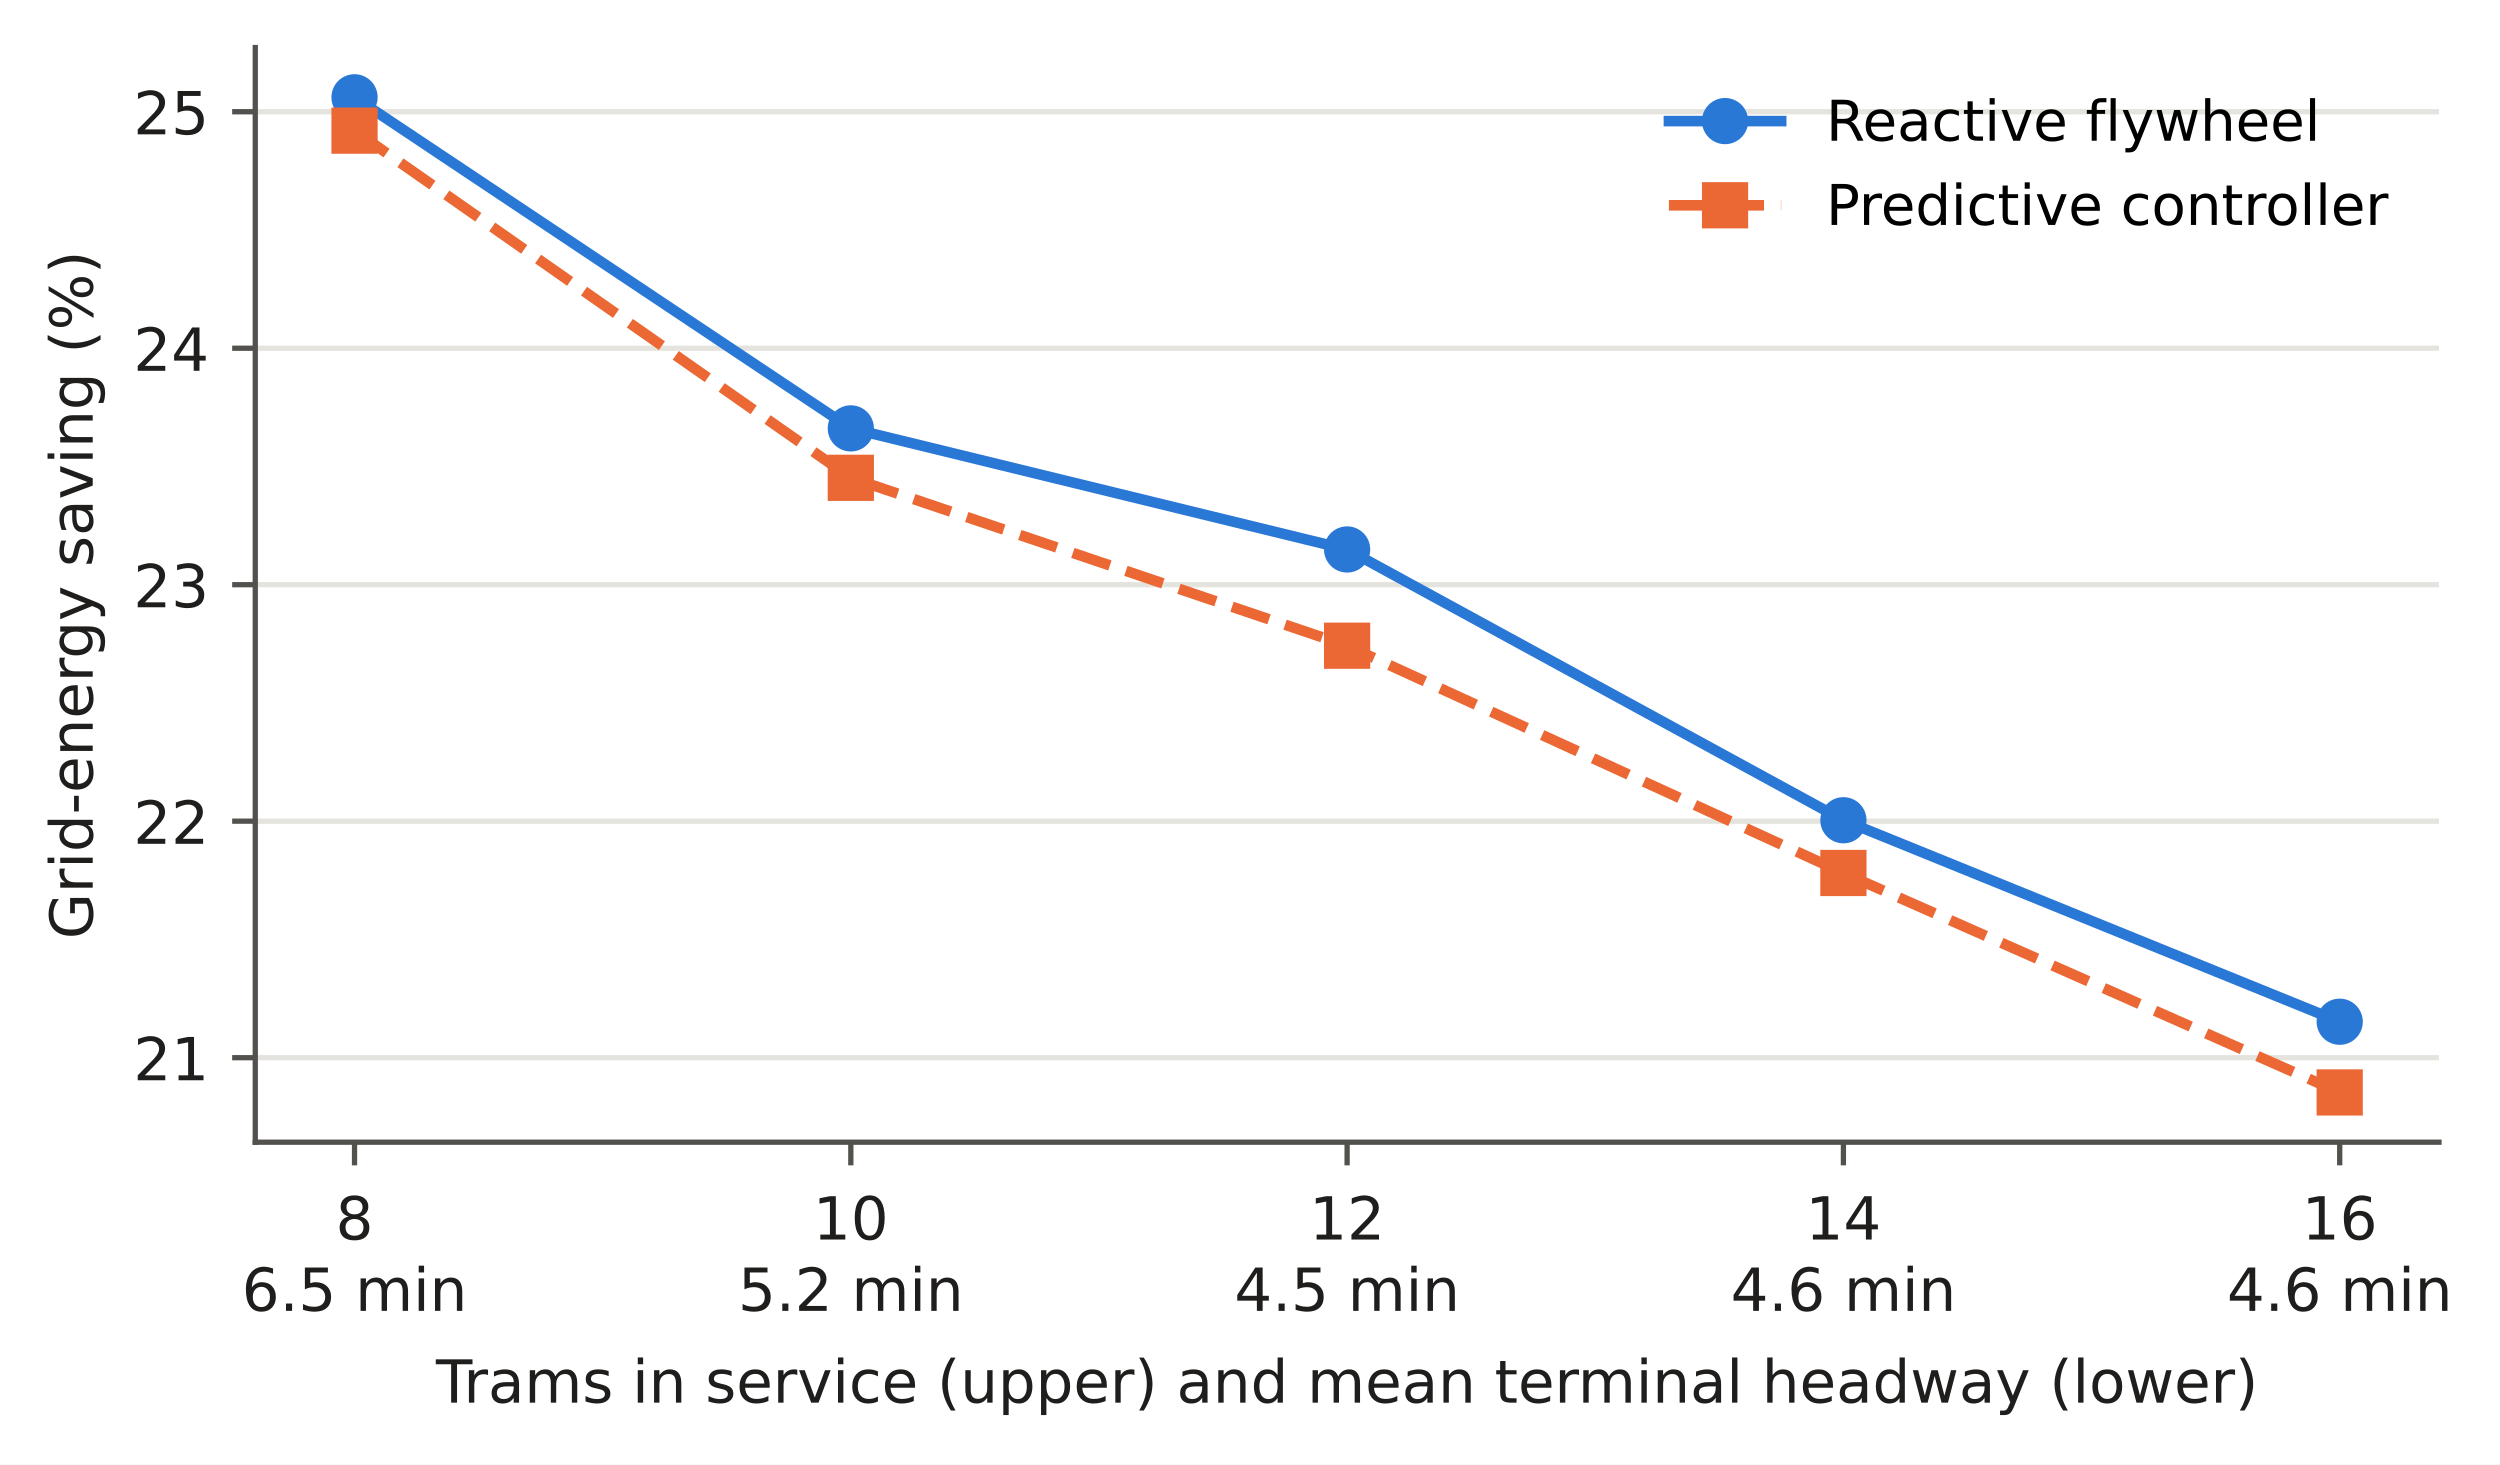
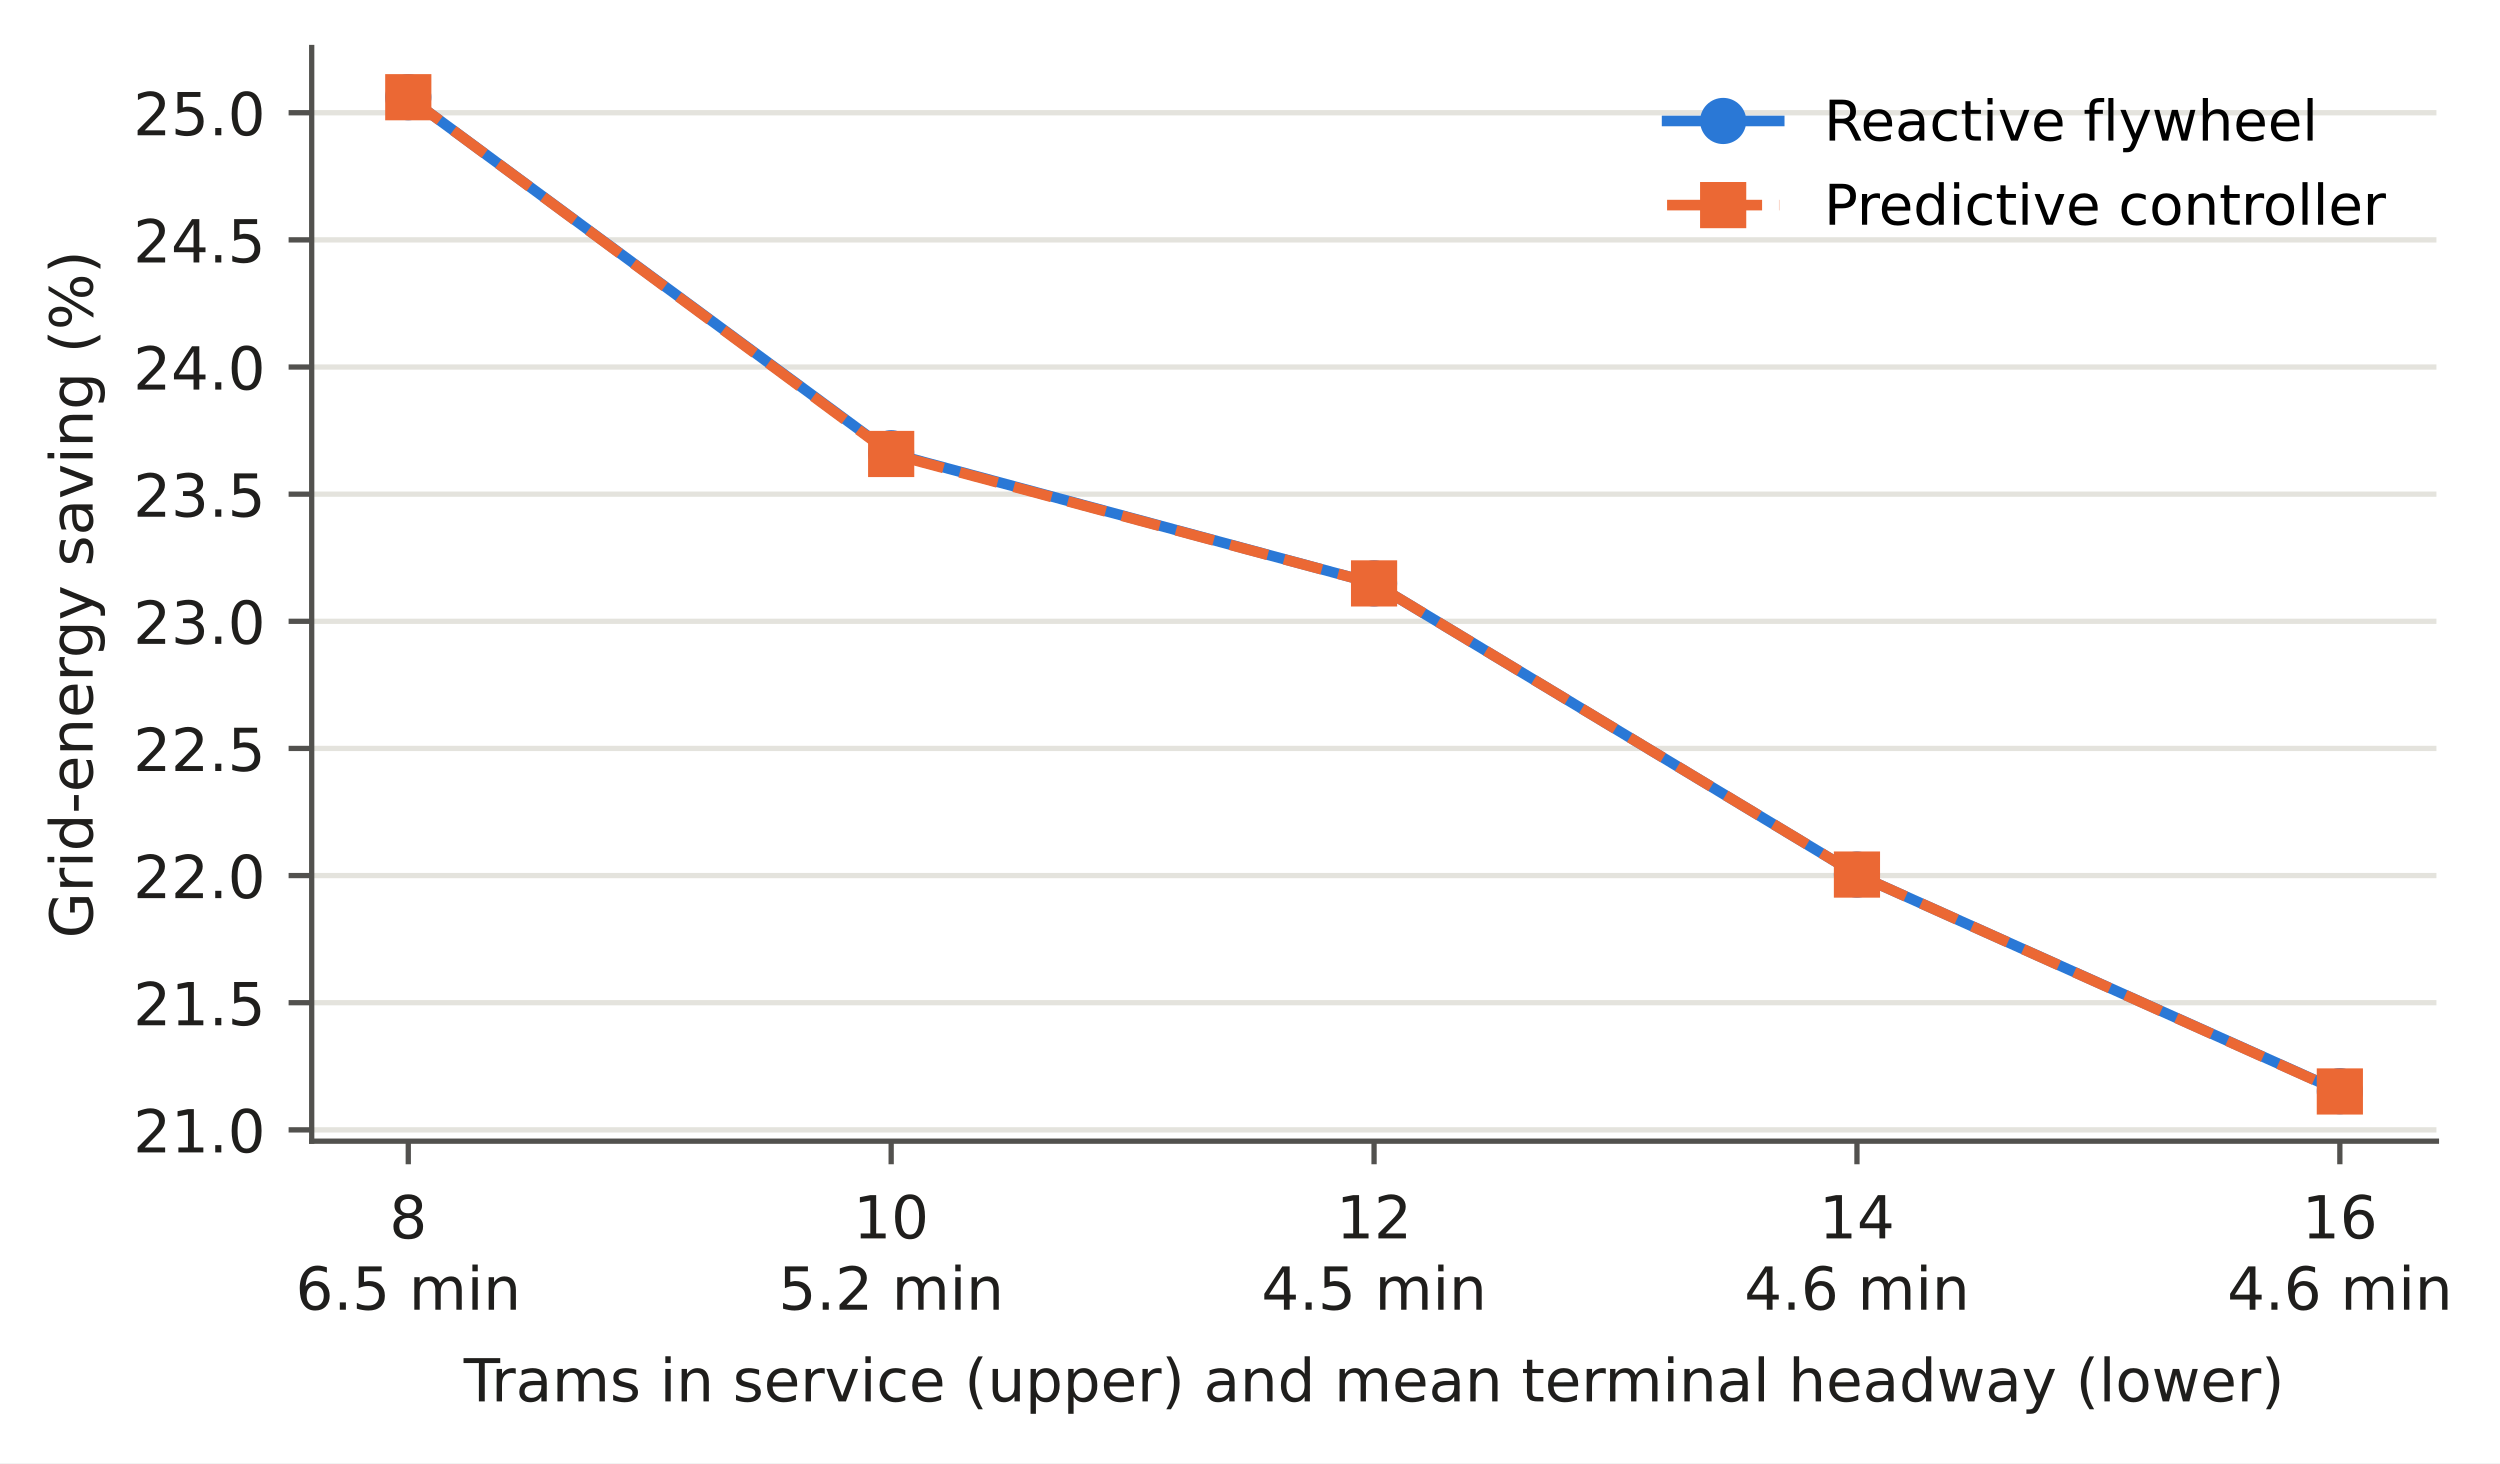
- <svg xmlns="http://www.w3.org/2000/svg" xmlns:xlink="http://www.w3.org/1999/xlink" width="378.55pt" height="221.757pt" viewBox="0 0 378.55 221.757" version="1.1">
+ <svg xmlns="http://www.w3.org/2000/svg" xmlns:xlink="http://www.w3.org/1999/xlink" width="378.889pt" height="221.757pt" viewBox="0 0 378.889 221.757" version="1.1">
  <defs>
    <style type="text/css">*{stroke-linejoin: round; stroke-linecap: butt}</style>
  </defs>
  <g id="figure_1">
    <g id="patch_1">
-       <path d="M 0 221.757  L 378.55 221.757  L 378.55 0  L 0 0  z " style="fill: #ffffff" />
+       <path d="M 0 221.757  L 378.889 221.757  L 378.889 0  L 0 0  z " style="fill: #ffffff" />
    </g>
    <g id="axes_1">
      <g id="patch_2">
-         <path d="M 38.653 172.952  L 369.307 172.952  L 369.307 7.2  L 38.653 7.2  z " style="fill: #ffffff" />
+         <path d="M 47.24 172.952  L 369.254 172.952  L 369.254 7.2  L 47.24 7.2  z " style="fill: #ffffff" />
      </g>
      <g id="matplotlib.axis_1">
        <g id="xtick_1">
          <g id="line2d_1">
            <defs>
-               <path id="maeffe1ed38" d="M 0 0  L 0 3.5  " style="stroke: #52514e; stroke-width: 0.8" />
+               <path id="m9b9a79c28a" d="M 0 0  L 0 3.5  " style="stroke: #52514e; stroke-width: 0.8" />
            </defs>
            <g>
-               <use xlink:href="#maeffe1ed38" x="53.683" y="172.952" style="fill: #52514e; stroke: #52514e; stroke-width: 0.8" />
+               <use xlink:href="#m9b9a79c28a" x="61.877" y="172.952" style="fill: #52514e; stroke: #52514e; stroke-width: 0.8" />
            </g>
          </g>
          <g id="text_1">
-             <text style="font-size: 9px; font-family: 'DejaVu Sans'; fill: #1f1e1c" transform="translate(50.81982 187.691)">8</text>
-             <text style="font-size: 9px; font-family: 'DejaVu Sans'; fill: #1f1e1c" transform="translate(36.61107 198.4935)">6.5 min</text>
+             <text style="font-size: 9px; font-family: 'DejaVu Sans'; fill: #1f1e1c" transform="translate(59.01365 187.691)">8</text>
+             <text style="font-size: 9px; font-family: 'DejaVu Sans'; fill: #1f1e1c" transform="translate(44.8049 198.4935)">6.5 min</text>
          </g>
        </g>
        <g id="xtick_2">
          <g id="line2d_2">
            <g>
-               <use xlink:href="#maeffe1ed38" x="128.832" y="172.952" style="fill: #52514e; stroke: #52514e; stroke-width: 0.8" />
+               <use xlink:href="#m9b9a79c28a" x="135.062" y="172.952" style="fill: #52514e; stroke: #52514e; stroke-width: 0.8" />
            </g>
          </g>
          <g id="text_2">
-             <text style="font-size: 9px; font-family: 'DejaVu Sans'; fill: #1f1e1c" transform="translate(123.1054 187.691)">10</text>
-             <text style="font-size: 9px; font-family: 'DejaVu Sans'; fill: #1f1e1c" transform="translate(111.7598 198.4935)">5.2 min</text>
+             <text style="font-size: 9px; font-family: 'DejaVu Sans'; fill: #1f1e1c" transform="translate(129.3356 187.691)">10</text>
+             <text style="font-size: 9px; font-family: 'DejaVu Sans'; fill: #1f1e1c" transform="translate(117.99 198.4935)">5.2 min</text>
          </g>
        </g>
        <g id="xtick_3">
          <g id="line2d_3">
            <g>
-               <use xlink:href="#maeffe1ed38" x="203.98" y="172.952" style="fill: #52514e; stroke: #52514e; stroke-width: 0.8" />
+               <use xlink:href="#m9b9a79c28a" x="208.247" y="172.952" style="fill: #52514e; stroke: #52514e; stroke-width: 0.8" />
            </g>
          </g>
          <g id="text_3">
-             <text style="font-size: 9px; font-family: 'DejaVu Sans'; fill: #1f1e1c" transform="translate(198.2541 187.691)">12</text>
-             <text style="font-size: 9px; font-family: 'DejaVu Sans'; fill: #1f1e1c" transform="translate(186.9085 198.4935)">4.5 min</text>
+             <text style="font-size: 9px; font-family: 'DejaVu Sans'; fill: #1f1e1c" transform="translate(202.5206 187.691)">12</text>
+             <text style="font-size: 9px; font-family: 'DejaVu Sans'; fill: #1f1e1c" transform="translate(191.175 198.4935)">4.5 min</text>
          </g>
        </g>
        <g id="xtick_4">
          <g id="line2d_4">
            <g>
-               <use xlink:href="#maeffe1ed38" x="279.129" y="172.952" style="fill: #52514e; stroke: #52514e; stroke-width: 0.8" />
+               <use xlink:href="#m9b9a79c28a" x="281.432" y="172.952" style="fill: #52514e; stroke: #52514e; stroke-width: 0.8" />
            </g>
          </g>
          <g id="text_4">
-             <text style="font-size: 9px; font-family: 'DejaVu Sans'; fill: #1f1e1c" transform="translate(273.4028 187.691)">14</text>
-             <text style="font-size: 9px; font-family: 'DejaVu Sans'; fill: #1f1e1c" transform="translate(262.0571 198.4935)">4.6 min</text>
+             <text style="font-size: 9px; font-family: 'DejaVu Sans'; fill: #1f1e1c" transform="translate(275.7057 187.691)">14</text>
+             <text style="font-size: 9px; font-family: 'DejaVu Sans'; fill: #1f1e1c" transform="translate(264.3601 198.4935)">4.6 min</text>
          </g>
        </g>
        <g id="xtick_5">
          <g id="line2d_5">
            <g>
-               <use xlink:href="#maeffe1ed38" x="354.278" y="172.952" style="fill: #52514e; stroke: #52514e; stroke-width: 0.8" />
+               <use xlink:href="#m9b9a79c28a" x="354.617" y="172.952" style="fill: #52514e; stroke: #52514e; stroke-width: 0.8" />
            </g>
          </g>
          <g id="text_5">
-             <text style="font-size: 9px; font-family: 'DejaVu Sans'; fill: #1f1e1c" transform="translate(348.5515 187.691)">16</text>
-             <text style="font-size: 9px; font-family: 'DejaVu Sans'; fill: #1f1e1c" transform="translate(337.2058 198.4935)">4.6 min</text>
+             <text style="font-size: 9px; font-family: 'DejaVu Sans'; fill: #1f1e1c" transform="translate(348.8908 187.691)">16</text>
+             <text style="font-size: 9px; font-family: 'DejaVu Sans'; fill: #1f1e1c" transform="translate(337.5451 198.4935)">4.6 min</text>
          </g>
        </g>
        <g id="text_6">
-           <text style="font-size: 9px; font-family: 'DejaVu Sans'; text-anchor: middle; fill: #1f1e1c" x="203.98" y="212.395" transform="rotate(-0 203.9803 212.3951)">Trams in service (upper) and mean terminal headway (lower)</text>
+           <text style="font-size: 9px; font-family: 'DejaVu Sans'; text-anchor: middle; fill: #1f1e1c" x="208.247" y="212.395" transform="rotate(-0 208.2469 212.3951)">Trams in service (upper) and mean terminal headway (lower)</text>
        </g>
      </g>
      <g id="matplotlib.axis_2">
        <g id="ytick_1">
          <g id="line2d_6">
-             <path d="M 38.653 160.154  L 369.307 160.154  " clip-path="url(#pe5dc86cc69)" style="fill: none; stroke: #e4e3dd; stroke-width: 0.8; stroke-linecap: square" />
+             <path d="M 47.24 171.237  L 369.254 171.237  " clip-path="url(#p39b5cf1f86)" style="fill: none; stroke: #e4e3dd; stroke-width: 0.8; stroke-linecap: square" />
          </g>
          <g id="line2d_7">
            <defs>
-               <path id="mb58fdfd123" d="M 0 0  L -3.5 0  " style="stroke: #52514e; stroke-width: 0.8" />
+               <path id="m7a01297bac" d="M 0 0  L -3.5 0  " style="stroke: #52514e; stroke-width: 0.8" />
            </defs>
            <g>
-               <use xlink:href="#mb58fdfd123" x="38.653" y="160.154" style="fill: #52514e; stroke: #52514e; stroke-width: 0.8" />
+               <use xlink:href="#m7a01297bac" x="47.24" y="171.237" style="fill: #52514e; stroke: #52514e; stroke-width: 0.8" />
            </g>
          </g>
          <g id="text_7">
-             <text style="font-size: 9px; font-family: 'DejaVu Sans'; text-anchor: end; fill: #1f1e1c" x="31.653" y="163.573" transform="rotate(-0 31.6532 163.5731)">21</text>
+             <text style="font-size: 9px; font-family: 'DejaVu Sans'; text-anchor: end; fill: #1f1e1c" x="40.24" y="174.656" transform="rotate(-0 40.23977 174.6563)">21.0</text>
          </g>
        </g>
        <g id="ytick_2">
          <g id="line2d_8">
-             <path d="M 38.653 124.345  L 369.307 124.345  " clip-path="url(#pe5dc86cc69)" style="fill: none; stroke: #e4e3dd; stroke-width: 0.8; stroke-linecap: square" />
+             <path d="M 47.24 151.968  L 369.254 151.968  " clip-path="url(#p39b5cf1f86)" style="fill: none; stroke: #e4e3dd; stroke-width: 0.8; stroke-linecap: square" />
          </g>
          <g id="line2d_9">
            <g>
-               <use xlink:href="#mb58fdfd123" x="38.653" y="124.345" style="fill: #52514e; stroke: #52514e; stroke-width: 0.8" />
+               <use xlink:href="#m7a01297bac" x="47.24" y="151.968" style="fill: #52514e; stroke: #52514e; stroke-width: 0.8" />
            </g>
          </g>
          <g id="text_8">
-             <text style="font-size: 9px; font-family: 'DejaVu Sans'; text-anchor: end; fill: #1f1e1c" x="31.653" y="127.764" transform="rotate(-0 31.6532 127.7642)">22</text>
+             <text style="font-size: 9px; font-family: 'DejaVu Sans'; text-anchor: end; fill: #1f1e1c" x="40.24" y="155.387" transform="rotate(-0 40.23977 155.3872)">21.5</text>
          </g>
        </g>
        <g id="ytick_3">
          <g id="line2d_10">
-             <path d="M 38.653 88.536  L 369.307 88.536  " clip-path="url(#pe5dc86cc69)" style="fill: none; stroke: #e4e3dd; stroke-width: 0.8; stroke-linecap: square" />
+             <path d="M 47.24 132.699  L 369.254 132.699  " clip-path="url(#p39b5cf1f86)" style="fill: none; stroke: #e4e3dd; stroke-width: 0.8; stroke-linecap: square" />
          </g>
          <g id="line2d_11">
            <g>
-               <use xlink:href="#mb58fdfd123" x="38.653" y="88.536" style="fill: #52514e; stroke: #52514e; stroke-width: 0.8" />
+               <use xlink:href="#m7a01297bac" x="47.24" y="132.699" style="fill: #52514e; stroke: #52514e; stroke-width: 0.8" />
            </g>
          </g>
          <g id="text_9">
-             <text style="font-size: 9px; font-family: 'DejaVu Sans'; text-anchor: end; fill: #1f1e1c" x="31.653" y="91.955" transform="rotate(-0 31.6532 91.9553)">23</text>
+             <text style="font-size: 9px; font-family: 'DejaVu Sans'; text-anchor: end; fill: #1f1e1c" x="40.24" y="136.118" transform="rotate(-0 40.23977 136.1182)">22.0</text>
          </g>
        </g>
        <g id="ytick_4">
          <g id="line2d_12">
-             <path d="M 38.653 52.727  L 369.307 52.727  " clip-path="url(#pe5dc86cc69)" style="fill: none; stroke: #e4e3dd; stroke-width: 0.8; stroke-linecap: square" />
+             <path d="M 47.24 113.43  L 369.254 113.43  " clip-path="url(#p39b5cf1f86)" style="fill: none; stroke: #e4e3dd; stroke-width: 0.8; stroke-linecap: square" />
          </g>
          <g id="line2d_13">
            <g>
-               <use xlink:href="#mb58fdfd123" x="38.653" y="52.727" style="fill: #52514e; stroke: #52514e; stroke-width: 0.8" />
+               <use xlink:href="#m7a01297bac" x="47.24" y="113.43" style="fill: #52514e; stroke: #52514e; stroke-width: 0.8" />
            </g>
          </g>
          <g id="text_10">
-             <text style="font-size: 9px; font-family: 'DejaVu Sans'; text-anchor: end; fill: #1f1e1c" x="31.653" y="56.146" transform="rotate(-0 31.6532 56.14639)">24</text>
+             <text style="font-size: 9px; font-family: 'DejaVu Sans'; text-anchor: end; fill: #1f1e1c" x="40.24" y="116.849" transform="rotate(-0 40.23977 116.8492)">22.5</text>
          </g>
        </g>
        <g id="ytick_5">
          <g id="line2d_14">
-             <path d="M 38.653 16.919  L 369.307 16.919  " clip-path="url(#pe5dc86cc69)" style="fill: none; stroke: #e4e3dd; stroke-width: 0.8; stroke-linecap: square" />
+             <path d="M 47.24 94.161  L 369.254 94.161  " clip-path="url(#p39b5cf1f86)" style="fill: none; stroke: #e4e3dd; stroke-width: 0.8; stroke-linecap: square" />
          </g>
          <g id="line2d_15">
            <g>
-               <use xlink:href="#mb58fdfd123" x="38.653" y="16.919" style="fill: #52514e; stroke: #52514e; stroke-width: 0.8" />
+               <use xlink:href="#m7a01297bac" x="47.24" y="94.161" style="fill: #52514e; stroke: #52514e; stroke-width: 0.8" />
            </g>
          </g>
          <g id="text_11">
-             <text style="font-size: 9px; font-family: 'DejaVu Sans'; text-anchor: end; fill: #1f1e1c" x="31.653" y="20.337" transform="rotate(-0 31.6532 20.33748)">25</text>
-           </g>
-         </g>
-         <g id="text_12">
+             <text style="font-size: 9px; font-family: 'DejaVu Sans'; text-anchor: end; fill: #1f1e1c" x="40.24" y="97.58" transform="rotate(-0 40.23977 97.58011)">23.0</text>
+           </g>
+         </g>
+         <g id="ytick_6">
+           <g id="line2d_16">
+             <path d="M 47.24 74.892  L 369.254 74.892  " clip-path="url(#p39b5cf1f86)" style="fill: none; stroke: #e4e3dd; stroke-width: 0.8; stroke-linecap: square" />
+           </g>
+           <g id="line2d_17">
+             <g>
+               <use xlink:href="#m7a01297bac" x="47.24" y="74.892" style="fill: #52514e; stroke: #52514e; stroke-width: 0.8" />
+             </g>
+           </g>
+           <g id="text_12">
+             <text style="font-size: 9px; font-family: 'DejaVu Sans'; text-anchor: end; fill: #1f1e1c" x="40.24" y="78.311" transform="rotate(-0 40.23977 78.31108)">23.5</text>
+           </g>
+         </g>
+         <g id="ytick_7">
+           <g id="line2d_18">
+             <path d="M 47.24 55.623  L 369.254 55.623  " clip-path="url(#p39b5cf1f86)" style="fill: none; stroke: #e4e3dd; stroke-width: 0.8; stroke-linecap: square" />
+           </g>
+           <g id="line2d_19">
+             <g>
+               <use xlink:href="#m7a01297bac" x="47.24" y="55.623" style="fill: #52514e; stroke: #52514e; stroke-width: 0.8" />
+             </g>
+           </g>
+           <g id="text_13">
+             <text style="font-size: 9px; font-family: 'DejaVu Sans'; text-anchor: end; fill: #1f1e1c" x="40.24" y="59.042" transform="rotate(-0 40.23977 59.04204)">24.0</text>
+           </g>
+         </g>
+         <g id="ytick_8">
+           <g id="line2d_20">
+             <path d="M 47.24 36.354  L 369.254 36.354  " clip-path="url(#p39b5cf1f86)" style="fill: none; stroke: #e4e3dd; stroke-width: 0.8; stroke-linecap: square" />
+           </g>
+           <g id="line2d_21">
+             <g>
+               <use xlink:href="#m7a01297bac" x="47.24" y="36.354" style="fill: #52514e; stroke: #52514e; stroke-width: 0.8" />
+             </g>
+           </g>
+           <g id="text_14">
+             <text style="font-size: 9px; font-family: 'DejaVu Sans'; text-anchor: end; fill: #1f1e1c" x="40.24" y="39.773" transform="rotate(-0 40.23977 39.773)">24.5</text>
+           </g>
+         </g>
+         <g id="ytick_9">
+           <g id="line2d_22">
+             <path d="M 47.24 17.085  L 369.254 17.085  " clip-path="url(#p39b5cf1f86)" style="fill: none; stroke: #e4e3dd; stroke-width: 0.8; stroke-linecap: square" />
+           </g>
+           <g id="line2d_23">
+             <g>
+               <use xlink:href="#m7a01297bac" x="47.24" y="17.085" style="fill: #52514e; stroke: #52514e; stroke-width: 0.8" />
+             </g>
+           </g>
+           <g id="text_15">
+             <text style="font-size: 9px; font-family: 'DejaVu Sans'; text-anchor: end; fill: #1f1e1c" x="40.24" y="20.504" transform="rotate(-0 40.23977 20.50396)">25.0</text>
+           </g>
+         </g>
+         <g id="text_16">
          <text style="font-size: 9px; font-family: 'DejaVu Sans'; text-anchor: middle; fill: #1f1e1c" x="14.039" y="90.076" transform="rotate(-90 14.03859 90.07613)">Grid-energy saving (%)</text>
        </g>
      </g>
-       <g id="line2d_16">
-         <path d="M 53.683 14.734  L 128.832 64.867  L 203.98 83.201  L 279.129 124.202  L 354.278 154.711  " clip-path="url(#pe5dc86cc69)" style="fill: none; stroke: #2a78d6; stroke-width: 1.6; stroke-linecap: square" />
+       <g id="line2d_24">
+         <path d="M 61.877 14.734  L 135.062 68.688  L 208.247 88.419  L 281.432 132.545  L 354.617 165.38  " clip-path="url(#p39b5cf1f86)" style="fill: none; stroke: #2a78d6; stroke-width: 1.6; stroke-linecap: square" />
        <defs>
-           <path id="m3d2f8a1ee1" d="M 0 3  C 0.796 3 1.559 2.684 2.121 2.121  C 2.684 1.559 3 0.796 3 0  C 3 -0.796 2.684 -1.559 2.121 -2.121  C 1.559 -2.684 0.796 -3 0 -3  C -0.796 -3 -1.559 -2.684 -2.121 -2.121  C -2.684 -1.559 -3 -0.796 -3 0  C -3 0.796 -2.684 1.559 -2.121 2.121  C -1.559 2.684 -0.796 3 0 3  z " style="stroke: #2a78d6" />
+           <path id="m7b5214dadd" d="M 0 3  C 0.796 3 1.559 2.684 2.121 2.121  C 2.684 1.559 3 0.796 3 0  C 3 -0.796 2.684 -1.559 2.121 -2.121  C 1.559 -2.684 0.796 -3 0 -3  C -0.796 -3 -1.559 -2.684 -2.121 -2.121  C -2.684 -1.559 -3 -0.796 -3 0  C -3 0.796 -2.684 1.559 -2.121 2.121  C -1.559 2.684 -0.796 3 0 3  z " style="stroke: #2a78d6" />
        </defs>
-         <g clip-path="url(#pe5dc86cc69)">
-           <use xlink:href="#m3d2f8a1ee1" x="53.683" y="14.734" style="fill: #2a78d6; stroke: #2a78d6" />
-           <use xlink:href="#m3d2f8a1ee1" x="128.832" y="64.867" style="fill: #2a78d6; stroke: #2a78d6" />
-           <use xlink:href="#m3d2f8a1ee1" x="203.98" y="83.201" style="fill: #2a78d6; stroke: #2a78d6" />
-           <use xlink:href="#m3d2f8a1ee1" x="279.129" y="124.202" style="fill: #2a78d6; stroke: #2a78d6" />
-           <use xlink:href="#m3d2f8a1ee1" x="354.278" y="154.711" style="fill: #2a78d6; stroke: #2a78d6" />
-         </g>
-       </g>
-       <g id="line2d_17">
-         <path d="M 53.683 19.783  L 128.832 72.351  L 203.98 97.775  L 279.129 132.187  L 354.278 165.418  " clip-path="url(#pe5dc86cc69)" style="fill: none; stroke-dasharray: 5.92,2.56; stroke-dashoffset: 0; stroke: #eb6834; stroke-width: 1.6" />
+         <g clip-path="url(#p39b5cf1f86)">
+           <use xlink:href="#m7b5214dadd" x="61.877" y="14.734" style="fill: #2a78d6; stroke: #2a78d6" />
+           <use xlink:href="#m7b5214dadd" x="135.062" y="68.688" style="fill: #2a78d6; stroke: #2a78d6" />
+           <use xlink:href="#m7b5214dadd" x="208.247" y="88.419" style="fill: #2a78d6; stroke: #2a78d6" />
+           <use xlink:href="#m7b5214dadd" x="281.432" y="132.545" style="fill: #2a78d6; stroke: #2a78d6" />
+           <use xlink:href="#m7b5214dadd" x="354.617" y="165.38" style="fill: #2a78d6; stroke: #2a78d6" />
+         </g>
+       </g>
+       <g id="line2d_25">
+         <path d="M 61.877 14.734  L 135.062 68.803  L 208.247 88.419  L 281.432 132.545  L 354.617 165.418  " clip-path="url(#p39b5cf1f86)" style="fill: none; stroke-dasharray: 5.92,2.56; stroke-dashoffset: 0; stroke: #eb6834; stroke-width: 1.6" />
        <defs>
-           <path id="m82ec0865f1" d="M -3 3  L 3 3  L 3 -3  L -3 -3  z " style="stroke: #eb6834; stroke-linejoin: miter" />
+           <path id="m78330243b5" d="M -3 3  L 3 3  L 3 -3  L -3 -3  z " style="stroke: #eb6834; stroke-linejoin: miter" />
        </defs>
-         <g clip-path="url(#pe5dc86cc69)">
-           <use xlink:href="#m82ec0865f1" x="53.683" y="19.783" style="fill: #eb6834; stroke: #eb6834; stroke-linejoin: miter" />
-           <use xlink:href="#m82ec0865f1" x="128.832" y="72.351" style="fill: #eb6834; stroke: #eb6834; stroke-linejoin: miter" />
-           <use xlink:href="#m82ec0865f1" x="203.98" y="97.775" style="fill: #eb6834; stroke: #eb6834; stroke-linejoin: miter" />
-           <use xlink:href="#m82ec0865f1" x="279.129" y="132.187" style="fill: #eb6834; stroke: #eb6834; stroke-linejoin: miter" />
-           <use xlink:href="#m82ec0865f1" x="354.278" y="165.418" style="fill: #eb6834; stroke: #eb6834; stroke-linejoin: miter" />
+         <g clip-path="url(#p39b5cf1f86)">
+           <use xlink:href="#m78330243b5" x="61.877" y="14.734" style="fill: #eb6834; stroke: #eb6834; stroke-linejoin: miter" />
+           <use xlink:href="#m78330243b5" x="135.062" y="68.803" style="fill: #eb6834; stroke: #eb6834; stroke-linejoin: miter" />
+           <use xlink:href="#m78330243b5" x="208.247" y="88.419" style="fill: #eb6834; stroke: #eb6834; stroke-linejoin: miter" />
+           <use xlink:href="#m78330243b5" x="281.432" y="132.545" style="fill: #eb6834; stroke: #eb6834; stroke-linejoin: miter" />
+           <use xlink:href="#m78330243b5" x="354.617" y="165.418" style="fill: #eb6834; stroke: #eb6834; stroke-linejoin: miter" />
        </g>
      </g>
      <g id="patch_3">
-         <path d="M 38.653 172.952  L 38.653 7.2  " style="fill: none; stroke: #52514e; stroke-width: 0.8; stroke-linejoin: miter; stroke-linecap: square" />
+         <path d="M 47.24 172.952  L 47.24 7.2  " style="fill: none; stroke: #52514e; stroke-width: 0.8; stroke-linejoin: miter; stroke-linecap: square" />
      </g>
      <g id="patch_4">
-         <path d="M 38.653 172.952  L 369.307 172.952  " style="fill: none; stroke: #52514e; stroke-width: 0.8; stroke-linejoin: miter; stroke-linecap: square" />
+         <path d="M 47.24 172.952  L 369.254 172.952  " style="fill: none; stroke: #52514e; stroke-width: 0.8; stroke-linejoin: miter; stroke-linecap: square" />
      </g>
      <g id="legend_1">
-         <g id="line2d_18">
-           <path d="M 252.707 18.334  L 261.207 18.334  L 269.707 18.334  " style="fill: none; stroke: #2a78d6; stroke-width: 1.6; stroke-linecap: square" />
+         <g id="line2d_26">
+           <path d="M 252.654 18.334  L 261.154 18.334  L 269.654 18.334  " style="fill: none; stroke: #2a78d6; stroke-width: 1.6; stroke-linecap: square" />
          <g>
-             <use xlink:href="#m3d2f8a1ee1" x="261.207" y="18.334" style="fill: #2a78d6; stroke: #2a78d6" />
-           </g>
-         </g>
-         <g id="text_13">
-           <text style="font-size: 8.5px; font-family: 'DejaVu Sans'; text-anchor: start" x="276.507" y="21.309" transform="rotate(-0 276.5074 21.30867)">Reactive flywheel</text>
-         </g>
-         <g id="line2d_19">
-           <path d="M 252.707 31.084  L 261.207 31.084  L 269.707 31.084  " style="fill: none; stroke-dasharray: 5.92,2.56; stroke-dashoffset: 0; stroke: #eb6834; stroke-width: 1.6" />
+             <use xlink:href="#m7b5214dadd" x="261.154" y="18.334" style="fill: #2a78d6; stroke: #2a78d6" />
+           </g>
+         </g>
+         <g id="text_17">
+           <text style="font-size: 8.5px; font-family: 'DejaVu Sans'; text-anchor: start" x="276.454" y="21.309" transform="rotate(-0 276.4539 21.30867)">Reactive flywheel</text>
+         </g>
+         <g id="line2d_27">
+           <path d="M 252.654 31.084  L 261.154 31.084  L 269.654 31.084  " style="fill: none; stroke-dasharray: 5.92,2.56; stroke-dashoffset: 0; stroke: #eb6834; stroke-width: 1.6" />
          <g>
-             <use xlink:href="#m82ec0865f1" x="261.207" y="31.084" style="fill: #eb6834; stroke: #eb6834; stroke-linejoin: miter" />
-           </g>
-         </g>
-         <g id="text_14">
-           <text style="font-size: 8.5px; font-family: 'DejaVu Sans'; text-anchor: start" x="276.507" y="34.059" transform="rotate(-0 276.5074 34.05934)">Predictive controller</text>
+             <use xlink:href="#m78330243b5" x="261.154" y="31.084" style="fill: #eb6834; stroke: #eb6834; stroke-linejoin: miter" />
+           </g>
+         </g>
+         <g id="text_18">
+           <text style="font-size: 8.5px; font-family: 'DejaVu Sans'; text-anchor: start" x="276.454" y="34.059" transform="rotate(-0 276.4539 34.05934)">Predictive controller</text>
        </g>
      </g>
    </g>
  </g>
  <defs>
-     <clipPath id="pe5dc86cc69">
-       <rect x="38.653" y="7.2" width="330.654" height="165.752" />
+     <clipPath id="p39b5cf1f86">
+       <rect x="47.24" y="7.2" width="322.014" height="165.752" />
    </clipPath>
  </defs>
</svg>
